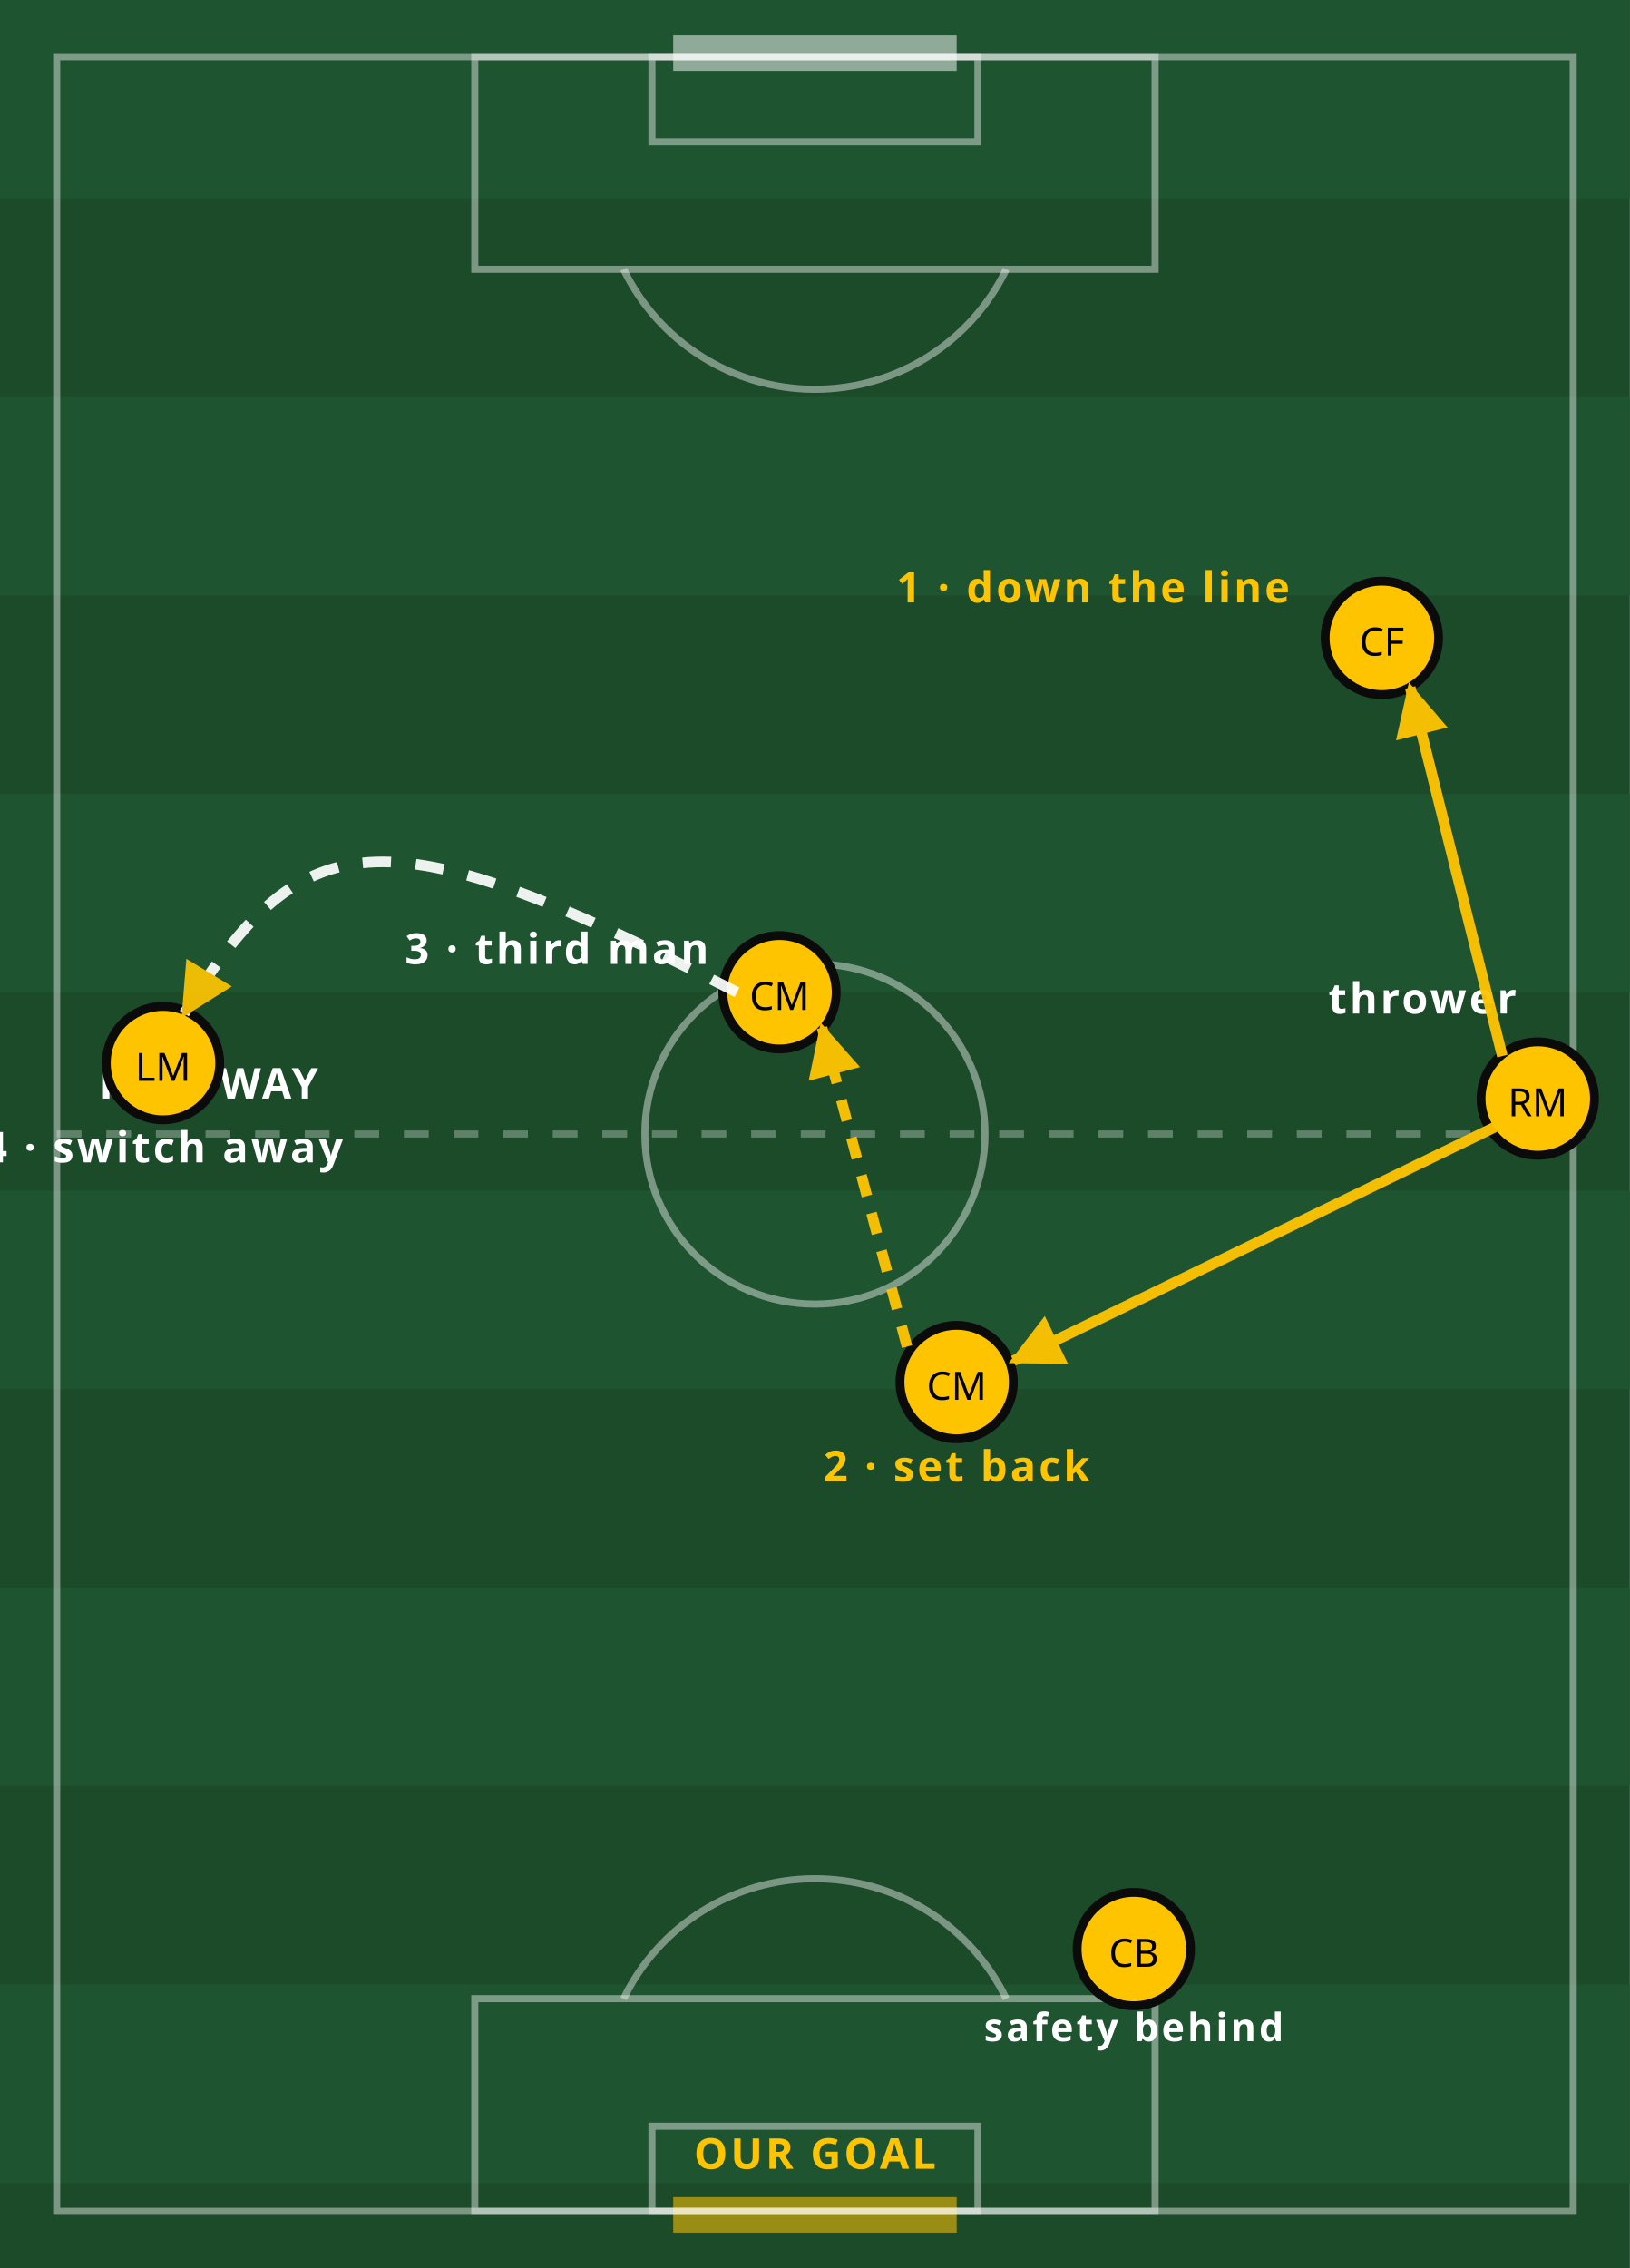
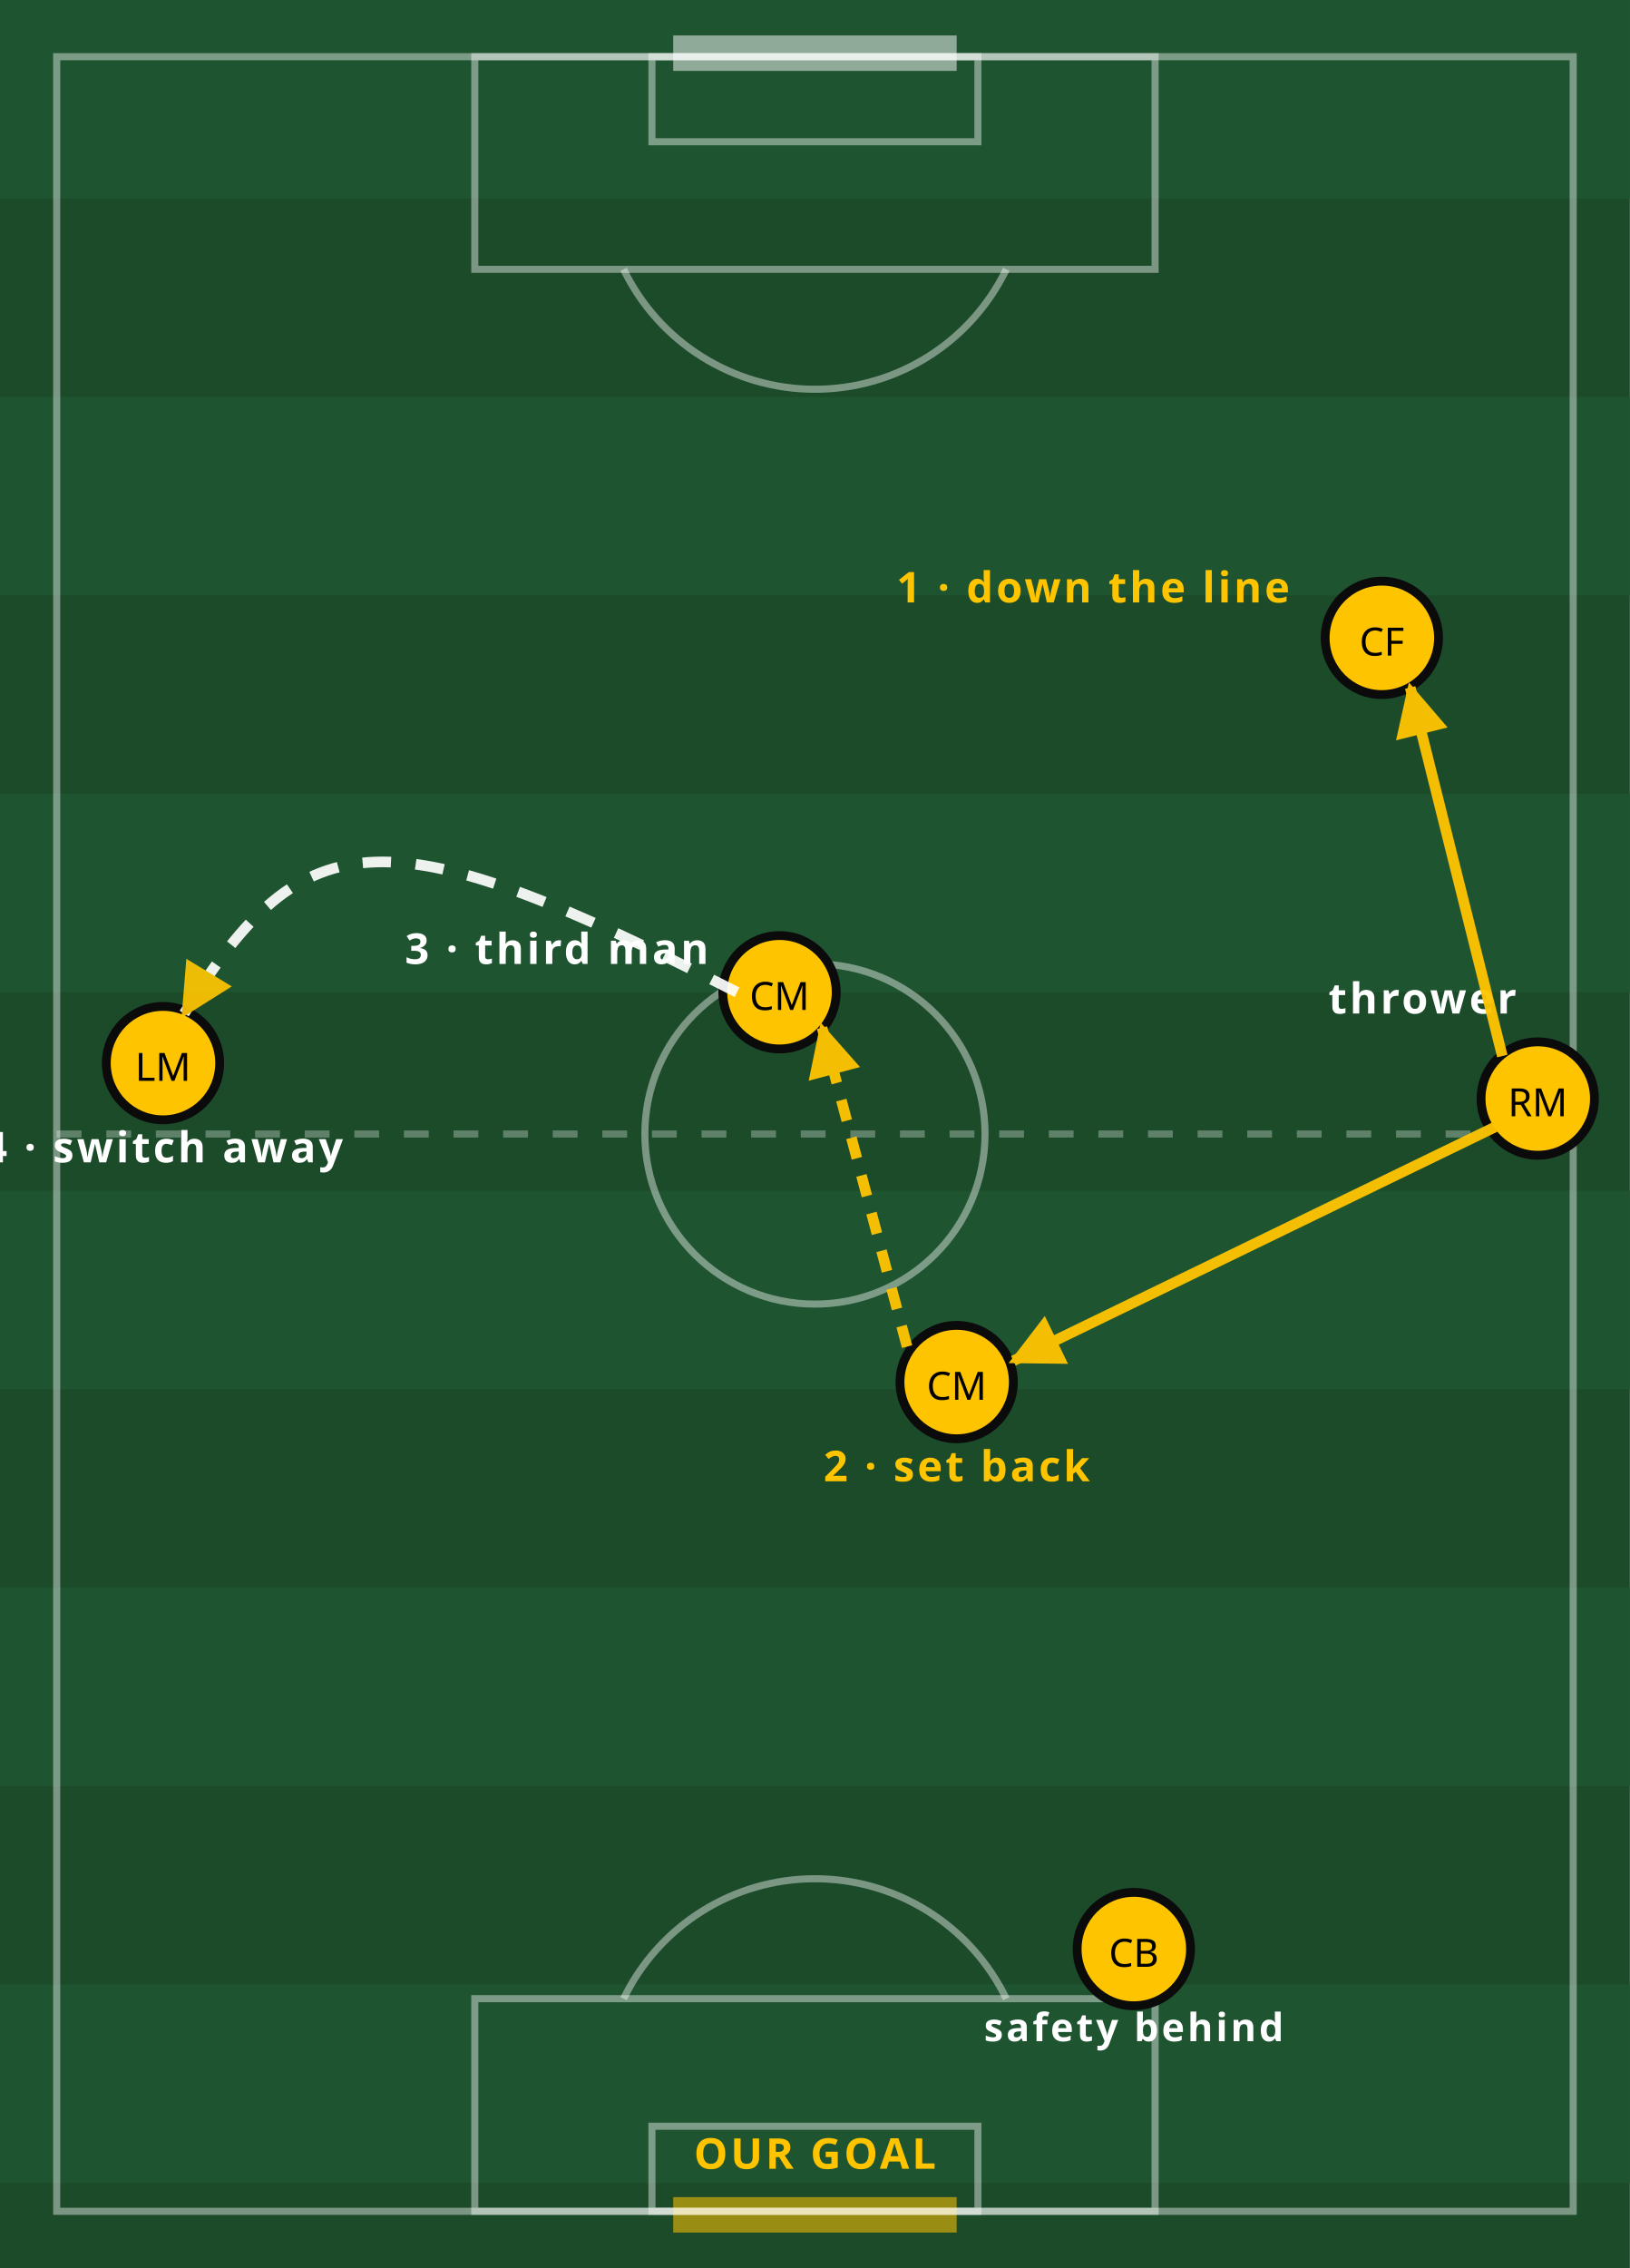
<svg xmlns="http://www.w3.org/2000/svg" viewBox="0 0 460 640" role="img" aria-label="Throw-in options">
  <defs>
    <marker id="ah" viewBox="0 0 10 10" refX="9" refY="5" markerWidth="5" markerHeight="5" orient="auto-start-reverse">
      <path d="M 0 0 L 10 5 L 0 10 z" fill="#FFC400" />
    </marker>
  </defs>
  <rect x="0" y="0" width="460" height="640" fill="#1C4B2A" />
  <rect x="0" y="0" width="460" height="56" fill="#1F5430" />
  <rect x="0" y="112" width="460" height="56" fill="#1F5430" />
  <rect x="0" y="224" width="460" height="56" fill="#1F5430" />
  <rect x="0" y="336" width="460" height="56" fill="#1F5430" />
  <rect x="0" y="448" width="460" height="56" fill="#1F5430" />
  <rect x="0" y="560" width="460" height="56" fill="#1F5430" />
  <rect x="16" y="16" width="428" height="608" stroke="#ffffff" stroke-opacity=".42" fill="none" stroke-width="2" />
  <rect x="190.0" y="10" width="80" height="10" fill="#ffffff" fill-opacity=".5" />
  <rect x="134.0" y="16" width="192" height="60" stroke="#ffffff" stroke-opacity=".42" fill="none" stroke-width="2" />
  <rect x="184.0" y="16" width="92" height="24" stroke="#ffffff" stroke-opacity=".42" fill="none" stroke-width="2" />
  <path d="M 176.0 76 A 60 60 0 0 0 284.0 76" stroke="#ffffff" stroke-opacity=".42" fill="none" stroke-width="2" />
  <rect x="190.0" y="620" width="80" height="10" fill="#FFC400" fill-opacity=".55" />
  <rect x="134.0" y="564" width="192" height="60" stroke="#ffffff" stroke-opacity=".42" fill="none" stroke-width="2" />
  <rect x="184.0" y="600" width="92" height="24" stroke="#ffffff" stroke-opacity=".42" fill="none" stroke-width="2" />
  <path d="M 176.0 564 A 60 60 0 0 1 284.0 564" stroke="#ffffff" stroke-opacity=".42" fill="none" stroke-width="2" />
  <line x1="16" y1="320.0" x2="444" y2="320.0" stroke="#ffffff" stroke-opacity=".3" stroke-width="2" stroke-dasharray="7 7" />
  <circle cx="230.0" cy="320.0" r="48" stroke="#ffffff" stroke-opacity=".42" fill="none" stroke-width="2" />
-   <text x="28" y="310.0" fill="#ffffff" font-family="Barlow Condensed,sans-serif" font-size="12" font-weight="600" text-anchor="start" letter-spacing=".8">HALFWAY</text>
  <text x="230.0" y="612" fill="#FFC400" font-family="Barlow Condensed,sans-serif" font-size="12" font-weight="600" text-anchor="middle" letter-spacing=".8">OUR GOAL</text>
  <circle cx="434" cy="310.0" r="16" fill="#FFC400" stroke="#0B0B0C" stroke-width="2.5" />
  <text x="434" y="315.0" fill="#000000" font-family="Archivo Black,sans-serif" font-size="11" text-anchor="middle">RM</text>
  <text x="428" y="286.0" fill="#ffffff" font-family="Barlow Condensed,sans-serif" font-size="12" font-weight="600" text-anchor="end" letter-spacing=".8">thrower</text>
  <circle cx="390" cy="180.0" r="16" fill="#FFC400" stroke="#0B0B0C" stroke-width="2.5" />
  <text x="390" y="185.0" fill="#000000" font-family="Archivo Black,sans-serif" font-size="11" text-anchor="middle">CF</text>
  <line x1="424" y1="298.0" x2="398" y2="194.0" stroke="#FFC400" stroke-width="3" marker-end="url(#ah)" opacity=".95" />
  <text x="364" y="170.0" fill="#FFC400" font-family="Barlow Condensed,sans-serif" font-size="12" font-weight="600" text-anchor="end" letter-spacing=".8">1 · down the line</text>
  <circle cx="270.0" cy="390.0" r="16" fill="#FFC400" stroke="#0B0B0C" stroke-width="2.5" />
  <text x="270.0" y="395.0" fill="#000000" font-family="Archivo Black,sans-serif" font-size="11" text-anchor="middle">CM</text>
  <line x1="422" y1="318.0" x2="286.0" y2="384.0" stroke="#FFC400" stroke-width="3" marker-end="url(#ah)" opacity=".95" />
  <text x="270.0" y="418.0" fill="#FFC400" font-family="Barlow Condensed,sans-serif" font-size="12" font-weight="600" text-anchor="middle" letter-spacing=".8">2 · set back</text>
  <circle cx="220.0" cy="280.0" r="16" fill="#FFC400" stroke="#0B0B0C" stroke-width="2.5" />
  <text x="220.0" y="285.0" fill="#000000" font-family="Archivo Black,sans-serif" font-size="11" text-anchor="middle">CM</text>
  <line x1="256.0" y1="380.0" x2="232.0" y2="290.0" stroke="#FFC400" stroke-width="3" marker-end="url(#ah)" stroke-dasharray="6 5" opacity=".95" />
  <text x="200.0" y="272.0" fill="#ffffff" font-family="Barlow Condensed,sans-serif" font-size="12" font-weight="600" text-anchor="end" letter-spacing=".8">3 · third man</text>
  <circle cx="46" cy="300.0" r="16" fill="#FFC400" stroke="#0B0B0C" stroke-width="2.5" />
  <text x="46" y="305.0" fill="#000000" font-family="Archivo Black,sans-serif" font-size="11" text-anchor="middle">LM</text>
  <path d="M 208.0 280.0 C 110.0 230.0, 86 230.0, 52 286.0" fill="none" stroke="#ffffff" stroke-width="3" stroke-dasharray="8 7" marker-end="url(#ah)" opacity=".92" />
  <text x="46" y="328.0" fill="#ffffff" font-family="Barlow Condensed,sans-serif" font-size="12" font-weight="600" text-anchor="middle" letter-spacing=".8">4 · switch away</text>
  <circle cx="320.0" cy="550" r="16" fill="#FFC400" stroke="#0B0B0C" stroke-width="2.5" />
  <text x="320.0" y="555" fill="#000000" font-family="Archivo Black,sans-serif" font-size="11" text-anchor="middle">CB</text>
  <text x="320.0" y="576" fill="#ffffff" font-family="Barlow Condensed,sans-serif" font-size="11" font-weight="600" text-anchor="middle" letter-spacing=".8">safety behind</text>
</svg>
